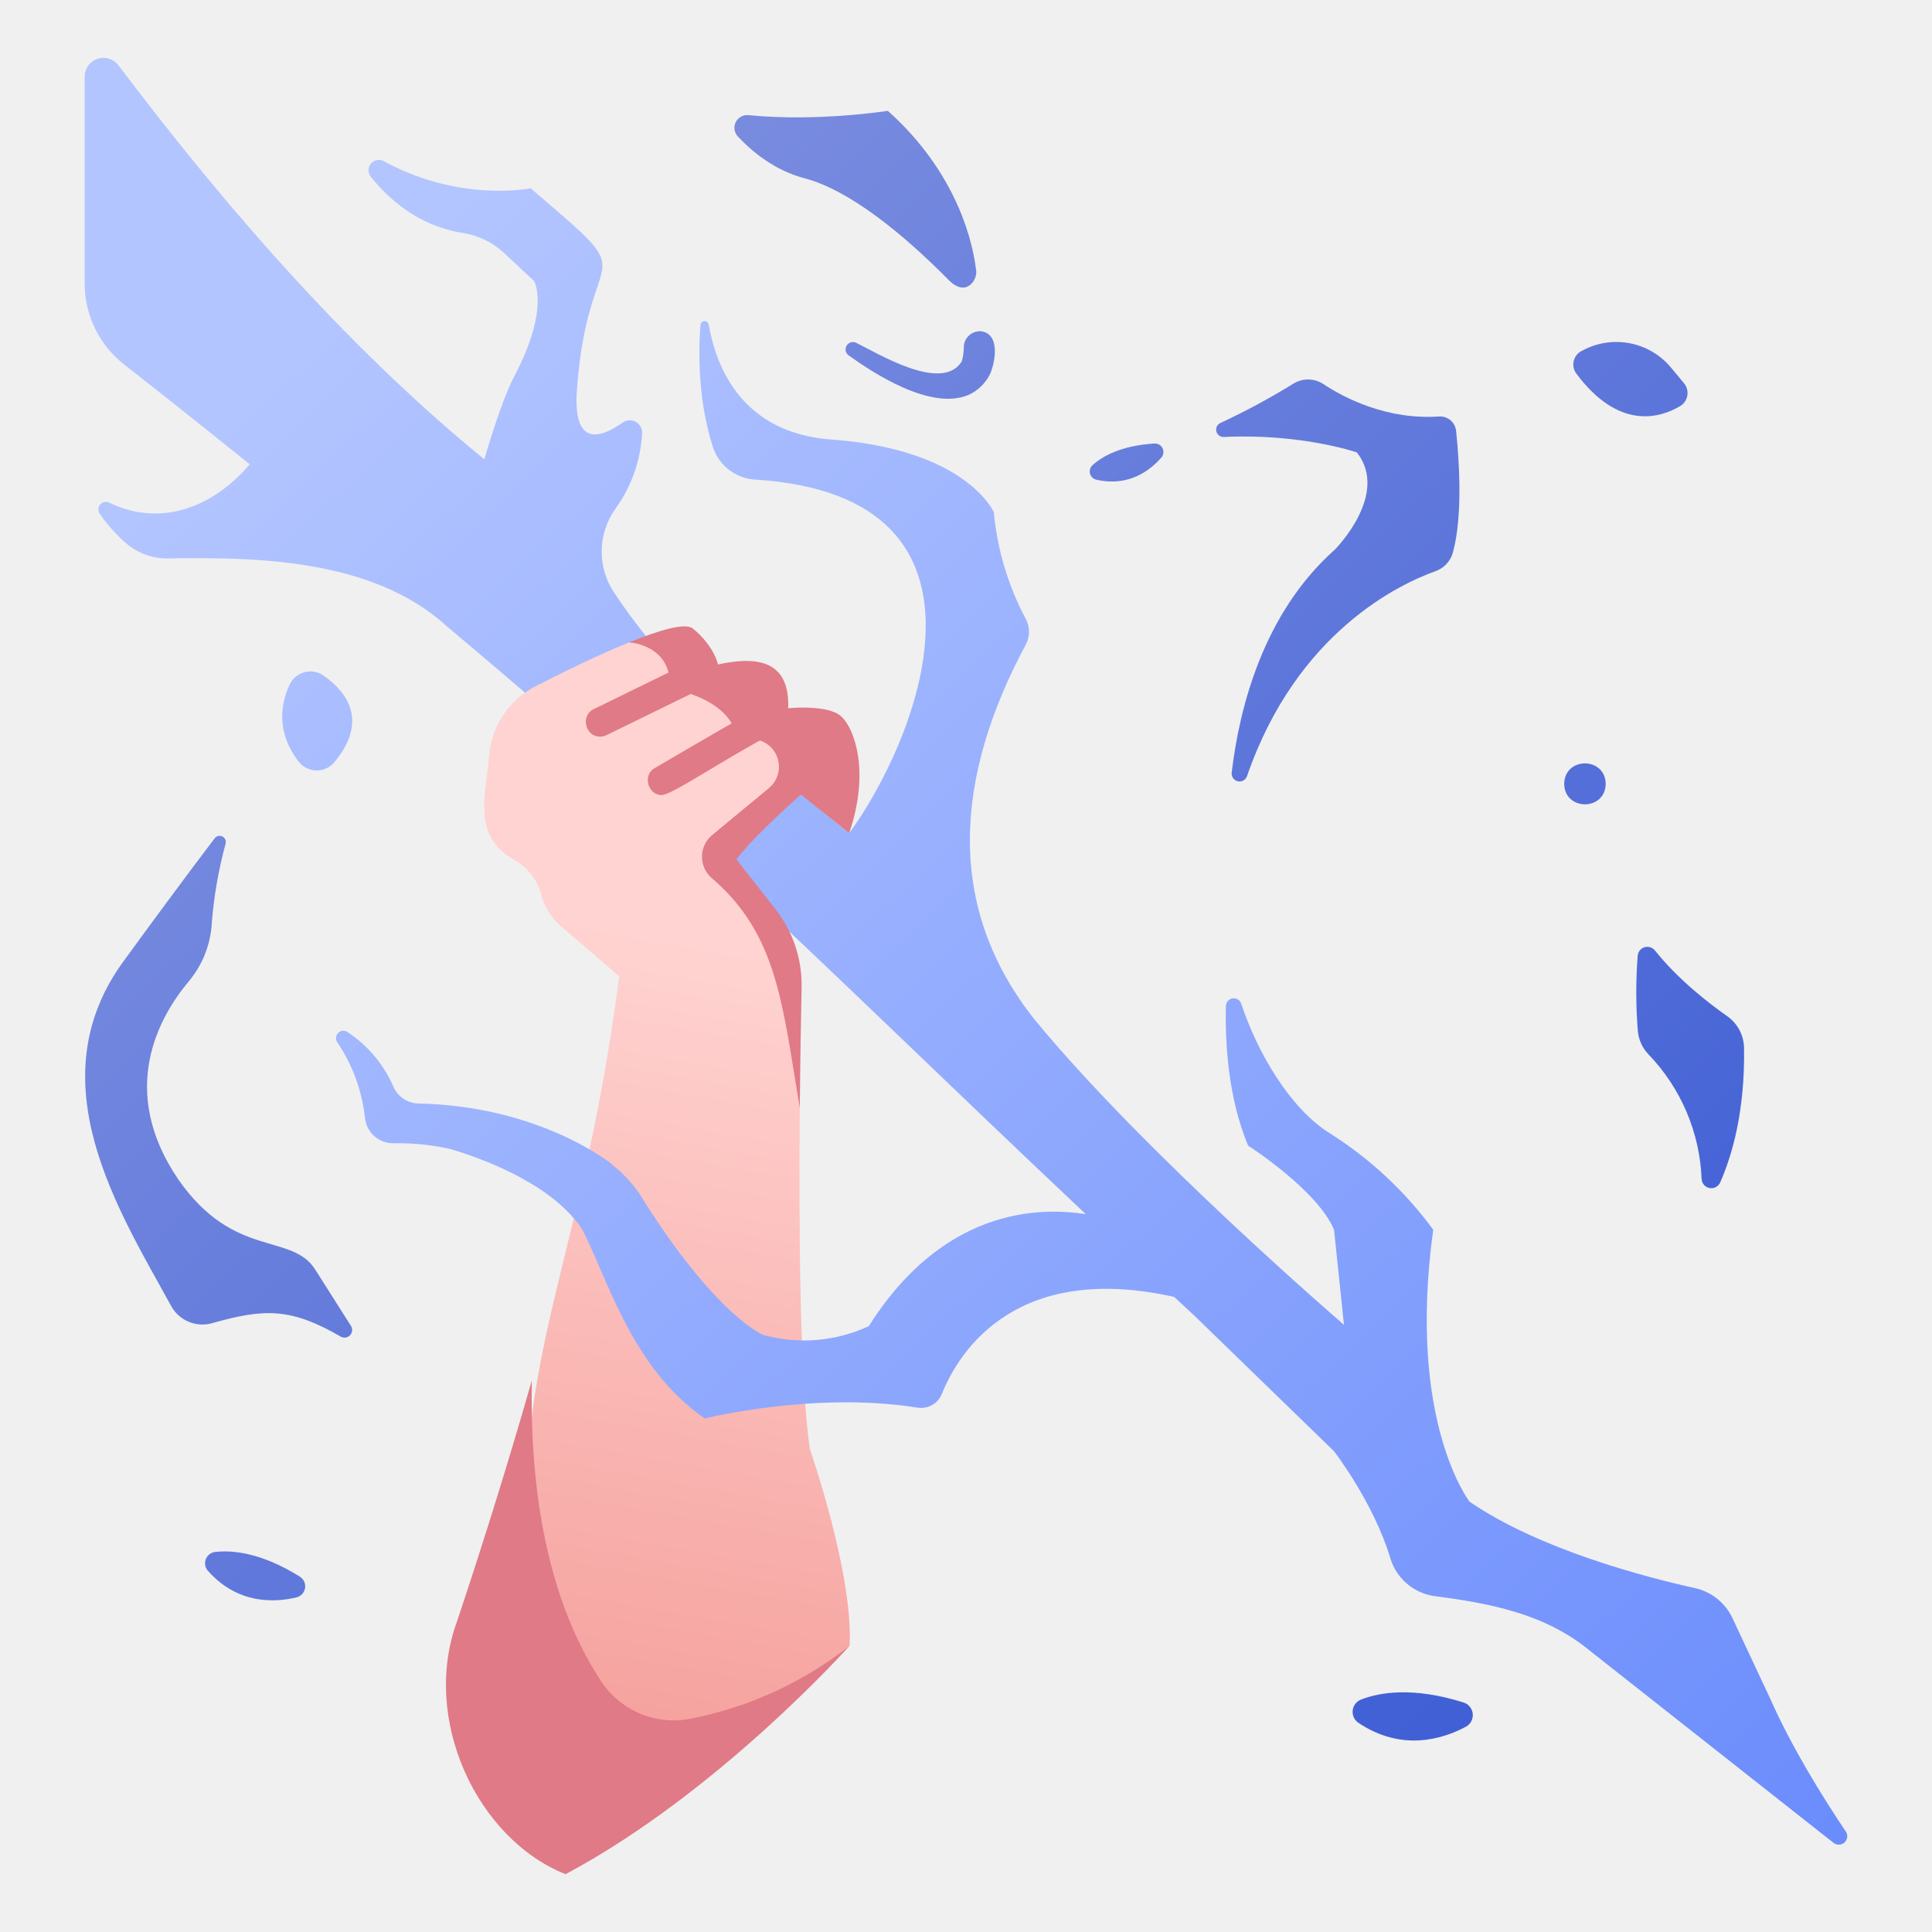
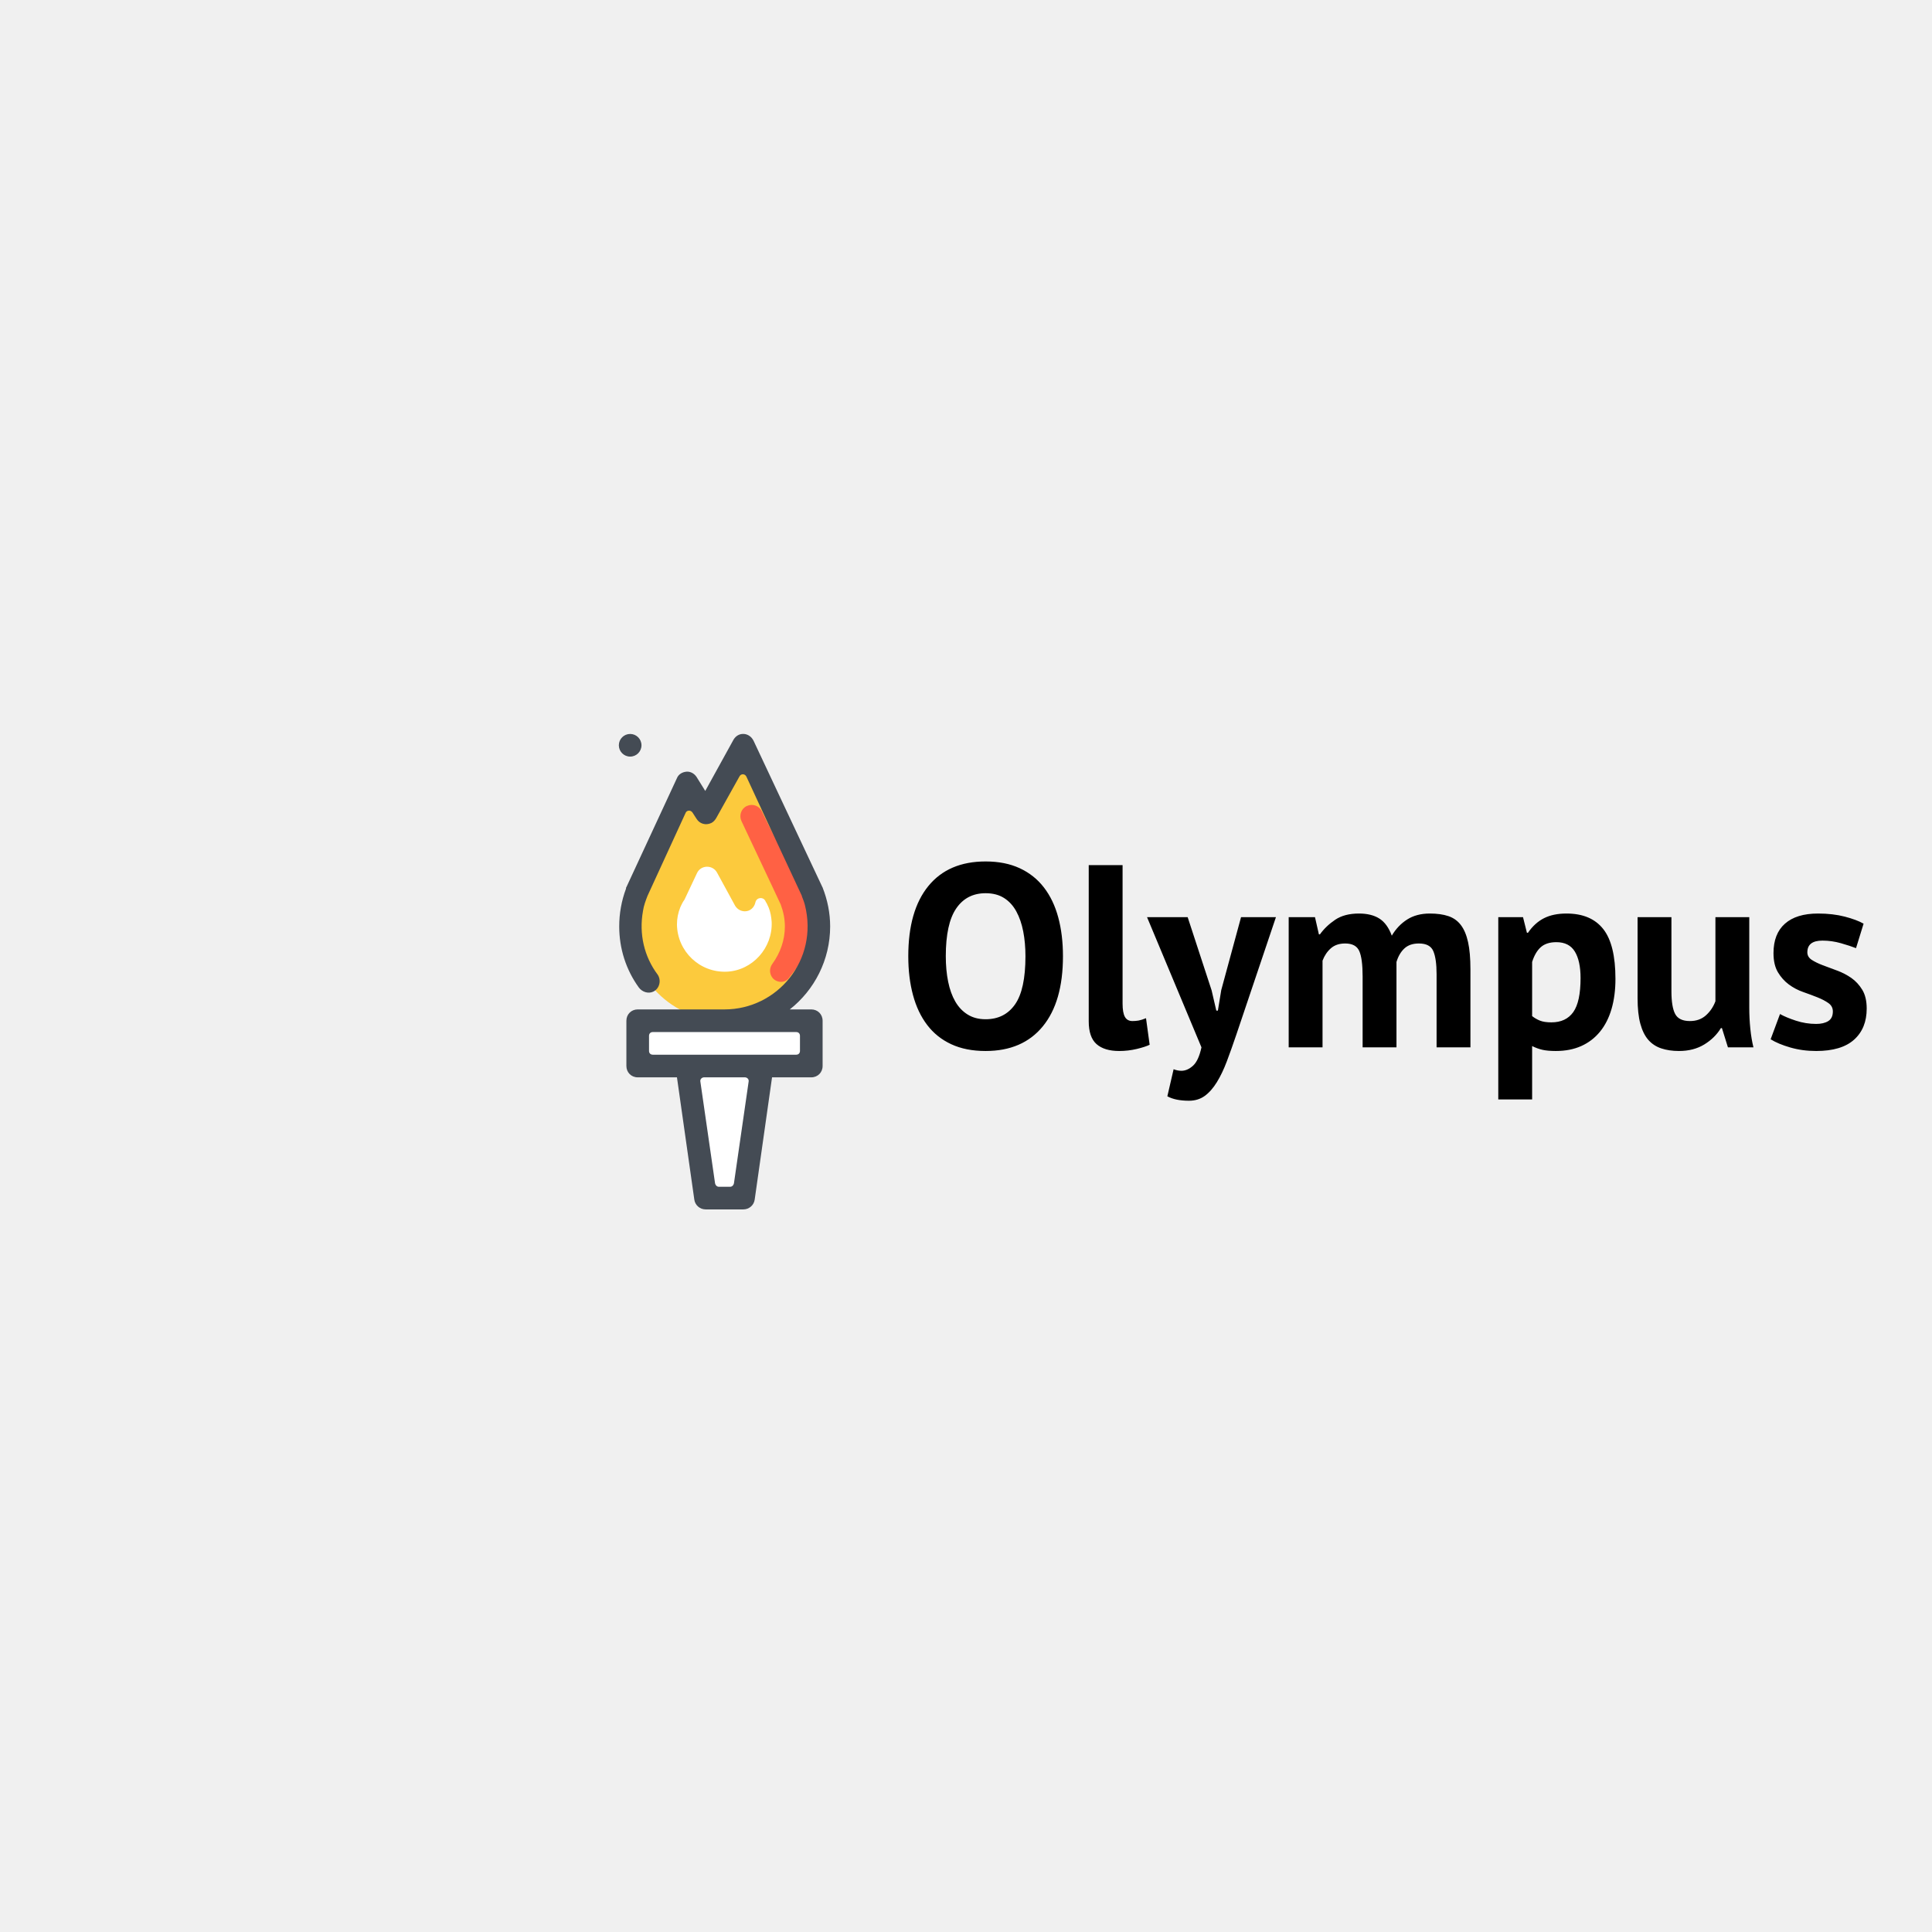
- <svg xmlns="http://www.w3.org/2000/svg" xmlns:xlink="http://www.w3.org/1999/xlink" viewBox="0 0 500 500" width="500px" height="500px">
-   <defs>
-     <linearGradient id="zo8szHbauJnNzJoYRuB8Fa" x1="171.387" x2="568.939" y1="-.167" y2="415.244" gradientUnits="userSpaceOnUse">
-       <stop offset="0" stop-color="#7d8fe0" />
-       <stop offset="1" stop-color="#3254d3" />
-     </linearGradient>
-     <linearGradient id="zo8szHbauJnNzJoYRuB8Fc" x1="185.628" x2="583.18" y1="-13.796" y2="401.615" xlink:href="#zo8szHbauJnNzJoYRuB8Fa" />
-     <linearGradient id="zo8szHbauJnNzJoYRuB8Fd" x1="253.172" x2="650.724" y1="-78.436" y2="336.975" xlink:href="#zo8szHbauJnNzJoYRuB8Fa" />
-     <linearGradient id="zo8szHbauJnNzJoYRuB8Fe" x1="175.747" x2="573.299" y1="-4.34" y2="411.071" xlink:href="#zo8szHbauJnNzJoYRuB8Fa" />
-     <linearGradient id="zo8szHbauJnNzJoYRuB8Ff" x1="-30.134" x2="367.418" y1="192.69" y2="608.101" xlink:href="#zo8szHbauJnNzJoYRuB8Fa" />
-     <linearGradient id="zo8szHbauJnNzJoYRuB8Fb" x1="89.466" x2="487.018" y1="78.232" y2="493.643" gradientUnits="userSpaceOnUse">
-       <stop offset="0" stop-color="#b3c5ff" />
-       <stop offset="1" stop-color="#688afc" />
-     </linearGradient>
-     <linearGradient id="zo8szHbauJnNzJoYRuB8Fg" x1="184.995" x2="147.106" y1="244.55" y2="456.726" gradientUnits="userSpaceOnUse">
-       <stop offset="0" stop-color="#ffd3d1" />
-       <stop offset="1" stop-color="#f59f9b" />
-     </linearGradient>
-     <linearGradient id="zo8szHbauJnNzJoYRuB8Fh" x1="38.893" x2="375.508" y1="142.156" y2="493.893" xlink:href="#zo8szHbauJnNzJoYRuB8Fb" />
-     <linearGradient id="zo8szHbauJnNzJoYRuB8Fi" x1="33.955" x2="431.508" y1="131.356" y2="546.767" xlink:href="#zo8szHbauJnNzJoYRuB8Fb" />
-     <linearGradient id="zo8szHbauJnNzJoYRuB8Fj" x1="154.033" x2="596.086" y1="1.787" y2="463.698" xlink:href="#zo8szHbauJnNzJoYRuB8Fa" />
-     <linearGradient id="zo8szHbauJnNzJoYRuB8Fk" x1="125.436" x2="650.563" y1="-94.678" y2="454.039" xlink:href="#zo8szHbauJnNzJoYRuB8Fa" />
-     <linearGradient id="zo8szHbauJnNzJoYRuB8Fl" x1="164.357" x2="595.725" y1="-13.419" y2="437.327" xlink:href="#zo8szHbauJnNzJoYRuB8Fa" />
-     <linearGradient id="zo8szHbauJnNzJoYRuB8Fm" x1="-.238" x2="397.314" y1="164.079" y2="579.49" xlink:href="#zo8szHbauJnNzJoYRuB8Fb" />
-     <linearGradient id="zo8szHbauJnNzJoYRuB8Fn" x1="-157.753" x2="422.517" y1="173.735" y2="780.071" xlink:href="#zo8szHbauJnNzJoYRuB8Fa" />
-     <linearGradient id="zo8szHbauJnNzJoYRuB8Fo" x1="-164.834" x2="509.228" y1="-110.813" y2="593.528" xlink:href="#zo8szHbauJnNzJoYRuB8Fa" />
-   </defs>
-   <path fill="url(#zo8szHbauJnNzJoYRuB8Fa)" d="M423.829,247.385a123.572,123.572,0,0,0,.055,19.589,10.058,10.058,0,0,0,2.763,5.915,49.327,49.327,0,0,1,13.729,32.189,2.515,2.515,0,0,0,4.809.942c3.162-7.195,6.436-18.63,6.172-34.838a10.254,10.254,0,0,0-4.389-8.22c-4.751-3.326-12.635-9.426-18.674-16.988A2.512,2.512,0,0,0,423.829,247.385Z" />
-   <path fill="url(#zo8szHbauJnNzJoYRuB8Fc)" d="M322.734,200.848a2.048,2.048,0,0,1-3.976-.887c2.015-16.968,8.232-41.3,26.67-57.691,0,0,14.31-14.31,5.724-25.185,0,0-14.3-4.953-34.446-3.994a1.9,1.9,0,0,1-.917-3.6A181.344,181.344,0,0,0,334.6,99.368a7.214,7.214,0,0,1,7.915.047c5.522,3.641,16.4,9.268,29.9,8.377a4.163,4.163,0,0,1,4.421,3.714c.752,7.119,1.818,21.818-.832,31.508a7.194,7.194,0,0,1-4.561,4.83C362.278,151.123,335.586,163.6,322.734,200.848Z" />
-   <path fill="url(#zo8szHbauJnNzJoYRuB8Fd)" d="M409.586,90.7a18.4,18.4,0,0,1,22.771,4.319l3.47,4.176a3.943,3.943,0,0,1-1.037,5.919c-5.36,3.163-15.9,6.2-26.838-8.421A3.945,3.945,0,0,1,409.586,90.7Z" />
-   <path fill="url(#zo8szHbauJnNzJoYRuB8Fe)" d="M193.682,29.8a3.289,3.289,0,0,0-2.712,5.54c3.788,4.036,9.595,8.782,17.2,10.782,11.88,3.126,25.838,14.7,37.365,26.363,4.469,4.523,7.389.024,7.108-2.37-1.308-11.119-7.246-27.48-22.873-41.425C229.766,28.686,211.635,31.564,193.682,29.8Z" />
-   <path fill="url(#zo8szHbauJnNzJoYRuB8Ff)" d="M32.223,248.426c6.928-9.511,15.337-20.934,23.335-31.48a1.605,1.605,0,0,1,2.832,1.377,111.614,111.614,0,0,0-3.574,20.491,25.7,25.7,0,0,1-5.877,15.056c-7.814,9.283-18.547,28.28-2.769,51.4,14.352,20.6,29.238,13.668,35.369,23.233l9.29,14.643a1.972,1.972,0,0,1-2.619,2.784c-12.868-7.438-19.65-7.387-33.364-3.481a9.217,9.217,0,0,1-10.416-4.217C30.837,313.421,9.032,279.721,32.223,248.426Z" />
-   <path fill="url(#zo8szHbauJnNzJoYRuB8Fb)" d="M458.194,439.756l-9.836-20.985A14.092,14.092,0,0,0,438.641,411c-12.641-2.8-40.307-9.978-58.31-22.361,0,0-16.257-20.755-9.412-70.383a97.858,97.858,0,0,0-26.635-24.875c-10.374-6.394-18.911-21.023-23.053-33.627a2.032,2.032,0,0,0-3.962.587c-.245,10.132.659,23.936,5.734,36.138,0,0,17.969,11.511,22.247,21.777l2.567,24.6s-51.393-44.187-79.871-78.752c-23.551-29.454-20.787-63.1-2.487-97.262a7.036,7.036,0,0,0-.017-6.711,73.167,73.167,0,0,1-8.238-27.552s-6.93-16.257-42.011-18.824c-22.976-1.681-29.8-18.409-31.779-29.754a1.082,1.082,0,0,0-2.146.1c-.6,8.126-.473,19.9,3.212,31.554a12.268,12.268,0,0,0,10.992,8.465c68.42,4.316,41.074,68.771,24.29,91.5,0,0-40.429-31.324-60.888-62.336a19.1,19.1,0,0,1,.484-21.741,36.6,36.6,0,0,0,6.812-19.407,3.187,3.187,0,0,0-5.026-2.776c-5.336,3.8-12.963,6.78-11.836-8.44,2.819-40.407,18.653-25.944-11.979-52.193,0,0-18.221,3.77-37.973-7a2.68,2.68,0,0,0-3.409,4c4.848,6.057,12.562,12.77,23.7,14.534a20.454,20.454,0,0,1,10.793,5.194l7.745,7.228s4.278,6.846-5.134,24.814c-3.6,6.875-7.7,21.391-7.7,21.391C92.632,92.17,61.188,57.427,30.662,16.9A4.869,4.869,0,0,0,21.91,19.84V73.351a26.627,26.627,0,0,0,10.209,20.97c7.538,5.9,18.84,14.825,32.508,25.829-9.391,11.1-23.031,16.422-36.384,9.919a1.946,1.946,0,0,0-2.439,2.869,40.431,40.431,0,0,0,6.952,7.766,16.219,16.219,0,0,0,10.868,3.814c21.244-.3,52.613-.3,72.109,17.655,77.681,65.1,110.039,101.105,193.374,178.328l36.143,35.082s10.291,13.318,14.579,27.733a13.958,13.958,0,0,0,11.227,9.723c14.579,1.918,28.774,4.533,40.5,14.248l62.969,49.645a2.185,2.185,0,0,0,3.174-2.925C471.682,465.059,463.793,452.354,458.194,439.756Z" />
-   <path fill="url(#zo8szHbauJnNzJoYRuB8Fg)" d="M206.992,286.73c-.273,30.985-.019,70.544,2.6,88.3,0,0,11.31,32.387,10.282,50.894,0,0-33.11,26.97-72.694,48.048-25.943-117.654.2-121.777,13.06-221.294l-15.315-13.188a16.164,16.164,0,0,1-5-8.512,14.772,14.772,0,0,0-7.023-8.543c-11.067-6.379-7-17.123-6.282-27.326a22.246,22.246,0,0,1,11.971-17.5c6.959-3.566,16.179-8.091,24.14-11.331L177.9,167.7c4.568,6.552,10.449,11.863,19.232,14.424l15.533,14.424-16.643,14.424L187.52,221.33l14.794,20.711Z" />
-   <path fill="url(#zo8szHbauJnNzJoYRuB8Fh)" d="M74.941,177.214c-2.22,4.77-3.641,12.125,2.368,19.907a5.919,5.919,0,0,0,9.17.192c4.437-5.226,8.868-14.219-2.7-22.456A5.952,5.952,0,0,0,74.941,177.214Z" />
-   <path fill="url(#zo8szHbauJnNzJoYRuB8Fi)" d="M289.83,316.521s-38-16.027-64.99,26.693a39.8,39.8,0,0,1-27.284,2.274s-12.364-4.783-32.211-36.758c-11.111-16.2-33.556-17.346-47.795-16.08a2.483,2.483,0,0,0-.5,4.844c10.507,3.247,25.919,9.572,33.327,20.2,6.449,11.647,12.551,36.026,32.018,49.4,0,0,28.343-7.086,55.1-2.791a5.778,5.778,0,0,0,6.253-3.565c4.274-10.6,19.279-35.6,63.321-24.339Z" />
-   <path fill="url(#zo8szHbauJnNzJoYRuB8Fj)" d="M221.717,88.792c5.306,2.556,22.049,12.942,27.181,4.759a12.939,12.939,0,0,0,.527-3.662,4.179,4.179,0,0,1,4.466-4.159c5.466.735,3.332,9.16,2.216,11.309a11.619,11.619,0,0,1-5.457,5.173c-9.789,4.111-24.589-5.623-31.071-10.275A1.905,1.905,0,0,1,221.717,88.792Z" />
-   <path fill="#e07a86" d="M155.329,190.635c-3.855.082-5.212-5.451-1.651-7.12l23.891-11.693c4.456-2.092,7.693,4.492,3.3,6.737l-23.891,11.693A3.734,3.734,0,0,1,155.329,190.635Z" />
-   <path fill="#e07a86" d="M171.363,205.76c-3.659.137-5.2-5.189-1.91-6.981.148-.087,14.879-8.778,26.217-15.164a3.75,3.75,0,0,1,3.68,6.535C186.066,197.309,174.185,205.489,171.363,205.76Z" />
-   <path fill="url(#zo8szHbauJnNzJoYRuB8Fk)" d="M415.555,202.859c-.12,7.064-10.628,7.063-10.748,0C404.928,195.8,415.436,195.8,415.555,202.859Z" />
-   <path fill="#e07a86" d="M173.345,178.145s16.447,2.548,17.374,13.436a19.149,19.149,0,0,1,3.941-.313,7.175,7.175,0,0,1,4.314,12.708L184.323,216.1a7.287,7.287,0,0,0-.254,11.032c17.2,14.666,18.365,32.708,22.923,59.6.11-12.416.3-23.457.464-31.164a31.751,31.751,0,0,0-6.756-20.247L190.56,222.38c5.311-6.825,16.725-16.747,16.725-16.747l12.477,9.989c5.421-15.848,1.439-27.016-2.043-30.21s-13.741-2.114-13.741-2.114c.5-13.268-9.344-13.253-18.17-11.333,0,0-.909-4.736-6.5-9.305-1.908-1.561-8.522.353-16.4,3.547C166.144,166.616,173.9,168.59,173.345,178.145Z" />
-   <path fill="#e07a86" d="M219.874,425.922A96.134,96.134,0,0,1,178.9,444.763a22.5,22.5,0,0,1-23.242-9.521c-15.478-23.343-18.509-54.357-18.017-78-7.174,25.11-14.447,47.658-19.326,62.266-9.393,25.36,5.092,56.387,28.044,65.531C185.944,463.964,219.874,425.922,219.874,425.922Z" />
-   <path fill="url(#zo8szHbauJnNzJoYRuB8Fl)" d="M282.753,120.377c2.455-2.217,7.25-5.051,15.992-5.59a2.194,2.194,0,0,1,1.826,3.617c-2.971,3.405-8.536,7.662-16.884,5.729A2.189,2.189,0,0,1,282.753,120.377Z" />
-   <path fill="url(#zo8szHbauJnNzJoYRuB8Fm)" d="M158.418,301.341s-18.334-15.079-50.11-15.756a7.235,7.235,0,0,1-6.459-4.271,32.289,32.289,0,0,0-12-14.269,1.9,1.9,0,0,0-2.585,2.66,43.306,43.306,0,0,1,7.193,19.582,7.273,7.273,0,0,0,7.357,6.58,61.94,61.94,0,0,1,34.874,9.979Z" />
-   <path fill="url(#zo8szHbauJnNzJoYRuB8Fn)" d="M55.687,401.645c4.42-.511,11.886.131,21.879,6.37a2.951,2.951,0,0,1-.826,5.388c-5.912,1.408-15.333,1.722-22.964-6.916A2.944,2.944,0,0,1,55.687,401.645Z" />
-   <path fill="url(#zo8szHbauJnNzJoYRuB8Fo)" d="M352.253,439.836c4.818-1.87,13.4-3.337,26.46.745a3.428,3.428,0,0,1,.652,6.3c-6.233,3.316-16.729,6.432-27.841-1.04A3.42,3.42,0,0,1,352.253,439.836Z" />
+ <svg xmlns="http://www.w3.org/2000/svg" viewBox="0,0,256,256" width="512px" height="512px">
+   <g transform="translate(96,96) scale(0.25,0.25)">
+     <g fill="none" fill-rule="nonzero" stroke="none" stroke-width="1" stroke-linecap="butt" stroke-linejoin="miter" stroke-miterlimit="10" stroke-dasharray="" stroke-dashoffset="0" font-family="none" font-weight="none" font-size="none" text-anchor="none" style="mix-blend-mode: normal">
+       <g transform="translate(-128,3.01083) scale(2,2)">
+         <path d="M40.7,42.9v0l13.3,-28.9l5,8l10,-18c0,0 17.9,37.8 18.2,38.8v0c1.1,2.8 1.8,5.9 1.8,9.2c0,13.8 -11.2,25 -25,25c-13.8,0 -25,-11.2 -25,-25c0,-3.2 0.6,-6.3 1.7,-9.1z" fill="#fcca3d" />
+         <path d="M79,66.7c-0.6,0 -1.3,-0.2 -1.8,-0.6c-1.3,-1 -1.5,-2.9 -0.5,-4.2c2.1,-2.9 3.3,-6.3 3.3,-9.9c0,-2 -0.4,-3.9 -1.1,-5.8c-0.3,-0.6 -2.3,-5 -10.4,-22.1c-0.7,-1.5 -0.1,-3.3 1.4,-4c1.5,-0.7 3.3,-0.1 4,1.4c6.5,13.7 12,21.2 12.4,22.3c0,0 0,0.1 0.1,0.1c1,2.6 1.5,5.3 1.5,8c0,5 -3.6,9.6 -6.7,13.6c-0.5,0.8 -1.4,1.2 -2.2,1.2z" fill="#ff6144" />
+         <path d="M64.6,64c6.8,-0.3 12.2,-6.3 11.9,-13.2c-0.1,-1.3 -0.3,-2.6 -0.8,-3.8c-0.3,-0.6 -0.5,-1.2 -0.7,-1.4l-0.2,-0.4v0c-0.6,-1.1 -2.3,-0.9 -2.6,0.4v0c-0.3,1.4 -1.4,2.4 -2.8,2.4c-1,0 -2,-0.5 -2.6,-1.5l-4.8,-8.8c-1.2,-2.1 -4.3,-2 -5.3,0.2l-3.3,7l-0.4,0.6c-0.2,0.4 -0.5,0.9 -0.7,1.4c-0.6,1.5 -0.9,3 -0.9,4.6c0.1,7.1 6,12.8 13.2,12.5zM69,124h-10l-5,-35h20zM41,77h46v12h-46z" fill="#ffffff" />
+         <path d="M87,74h-5.7c6.5,-5.1 10.7,-13.1 10.7,-22c0,-3.5 -0.7,-7 -2,-10.3c0,-0.1 -0.1,-0.1 -0.1,-0.2c-1.2,-2.6 -14.1,-29.9 -18.2,-38.7c-0.5,-1 -1.4,-1.7 -2.5,-1.8c-1.2,-0.1 -2.2,0.5 -2.8,1.5l-7.5,13.6l-2.3,-3.7c-0.6,-0.9 -1.6,-1.5 -2.7,-1.4c-1.1,0.1 -2.1,0.7 -2.5,1.7l-13.4,28.9c-0.1,0.1 -0.1,0.2 -0.1,0.4c-1.2,3.2 -1.8,6.6 -1.8,10c0,5.9 1.8,11.5 5.2,16.2c0.9,1.2 2.5,1.7 3.8,1.1c1.7,-0.8 2.2,-3 1.2,-4.5c-3.6,-4.8 -5,-10.8 -3.9,-16.9c0.2,-1.4 0.7,-2.7 1.2,-4v0l10.1,-22c0.3,-0.7 1.3,-0.8 1.8,-0.1l1.1,1.7c0.8,1.3 2.4,1.8 3.9,1.1c0.6,-0.3 1,-0.8 1.3,-1.3l6.2,-11.1c0.4,-0.7 1.4,-0.7 1.8,0.1c6.5,14.1 14.3,30.7 14.7,31.6v0.1c0.3,0.8 0.6,1.5 0.8,2.3c3.7,14.6 -7.3,27.7 -21.3,27.7h-23c-1.7,0 -3,1.3 -3,3v12c0,1.7 1.3,3 3,3h10.4l4.6,32.4c0.2,1.5 1.5,2.6 3,2.6h10c1.5,0 2.8,-1.1 3,-2.6l4.6,-32.4h10.4c1.7,0 3,-1.3 3,-3v-12c0,-1.7 -1.3,-3 -3,-3zM65.5,121h-3c-0.5,0 -0.9,-0.4 -1,-0.9l-3.9,-27c-0.1,-0.6 0.4,-1.1 1,-1.1h10.8c0.6,0 1.1,0.5 1,1.1l-3.9,27c-0.1,0.5 -0.5,0.9 -1,0.9zM83,86h-38c-0.6,0 -1,-0.4 -1,-1v-4c0,-0.6 0.4,-1 1,-1h38c0.6,0 1,0.4 1,1v4c0,0.6 -0.4,1 -1,1zM39,1c-1.657,0 -3,1.343 -3,3c0,1.657 1.343,3 3,3c1.657,0 3,-1.343 3,-3c0,-1.657 -1.343,-3 -3,-3z" fill="#444b54" />
+       </g>
+     </g>
+     <g fill="#000000" fill-rule="nonzero" stroke="none" stroke-width="1" stroke-linecap="butt" stroke-linejoin="miter" stroke-miterlimit="10" stroke-dasharray="" stroke-dashoffset="0" font-family="none" font-weight="none" font-size="none" text-anchor="none" style="mix-blend-mode: normal">
+       <g>
+         <path d="M97.41,122.82v0c0,-16.1 3.543,-28.497 10.63,-37.19c7.087,-8.693 17.207,-13.04 30.36,-13.04v0c6.9,0 12.927,1.197 18.08,3.59c5.153,2.387 9.43,5.79 12.83,10.21c3.407,4.413 5.937,9.703 7.59,15.87c1.66,6.16 2.49,13.013 2.49,20.56v0c0,16.1 -3.567,28.497 -10.7,37.19c-7.127,8.693 -17.223,13.04 -30.29,13.04v0c-6.993,0 -13.067,-1.197 -18.22,-3.59c-5.147,-2.387 -9.4,-5.79 -12.76,-10.21c-3.36,-4.413 -5.867,-9.703 -7.52,-15.87c-1.66,-6.16 -2.49,-13.013 -2.49,-20.56zM117.29,122.82v0c0,4.873 0.413,9.36 1.24,13.46c0.827,4.093 2.09,7.61 3.79,10.55c1.707,2.947 3.893,5.247 6.56,6.9c2.667,1.66 5.84,2.49 9.52,2.49v0c6.713,0 11.91,-2.623 15.59,-7.87c3.68,-5.247 5.52,-13.757 5.52,-25.53v0c0,-4.693 -0.39,-9.063 -1.17,-13.11c-0.78,-4.047 -2,-7.59 -3.66,-10.63c-1.653,-3.033 -3.813,-5.4 -6.48,-7.1c-2.667,-1.707 -5.933,-2.56 -9.8,-2.56v0c-6.713,0 -11.91,2.693 -15.59,8.08c-3.68,5.38 -5.52,13.82 -5.52,25.32zM210.99,74.52v73.42c0,3.22 0.413,5.563 1.24,7.03c0.827,1.473 2.16,2.21 4,2.21v0c1.107,0 2.19,-0.09 3.25,-0.27c1.053,-0.187 2.363,-0.603 3.93,-1.25v0l1.93,14.08c-1.473,0.733 -3.727,1.47 -6.76,2.21c-3.04,0.733 -6.17,1.1 -9.39,1.1v0c-5.24,0 -9.24,-1.217 -12,-3.65c-2.76,-2.44 -4.14,-6.467 -4.14,-12.08v0v-82.8zM245.49,102.12l12.69,38.78l2.49,10.76h0.83l1.79,-10.9l10.49,-38.64h18.49l-20.98,62.24c-1.747,5.153 -3.423,9.867 -5.03,14.14c-1.613,4.28 -3.387,7.983 -5.32,11.11c-1.927,3.127 -4.063,5.543 -6.41,7.25c-2.347,1.7 -5.13,2.55 -8.35,2.55v0c-4.787,0 -8.607,-0.783 -11.46,-2.35v0l3.32,-14.35c1.38,0.553 2.76,0.83 4.14,0.83v0c2.113,0 4.16,-0.897 6.14,-2.69c1.973,-1.793 3.467,-5.037 4.48,-9.73v0l-28.84,-69zM356.16,171.12h-17.94v-37.54c0,-6.347 -0.597,-10.853 -1.79,-13.52c-1.193,-2.667 -3.677,-4 -7.45,-4v0c-3.127,0 -5.657,0.85 -7.59,2.55c-1.933,1.7 -3.407,3.887 -4.42,6.56v0v45.95h-17.94v-69h13.94l2.07,9.11h0.55c2.12,-2.947 4.813,-5.523 8.08,-7.73c3.26,-2.207 7.467,-3.31 12.62,-3.31v0c4.42,0 8.033,0.897 10.84,2.69c2.8,1.793 4.983,4.807 6.55,9.04v0c2.113,-3.587 4.827,-6.44 8.14,-8.56c3.313,-2.113 7.317,-3.17 12.01,-3.17v0c3.86,0 7.15,0.46 9.87,1.38c2.713,0.92 4.92,2.507 6.62,4.76c1.7,2.253 2.963,5.267 3.79,9.04c0.833,3.773 1.25,8.557 1.25,14.35v0v41.4h-17.94v-38.78c0,-5.427 -0.577,-9.497 -1.73,-12.21c-1.147,-2.713 -3.7,-4.07 -7.66,-4.07v0c-3.22,0 -5.773,0.873 -7.66,2.62c-1.887,1.747 -3.29,4.14 -4.21,7.18v0zM410.12,198.72v-96.6h13.11l2.07,8.28h0.55c2.393,-3.493 5.223,-6.07 8.49,-7.73c3.267,-1.653 7.247,-2.48 11.94,-2.48v0c8.647,0 15.133,2.737 19.46,8.21c4.32,5.473 6.48,14.283 6.48,26.43v0c0,5.887 -0.69,11.197 -2.07,15.93c-1.38,4.74 -3.427,8.767 -6.14,12.08c-2.713,3.313 -6.023,5.843 -9.93,7.59c-3.913,1.747 -8.4,2.62 -13.46,2.62v0c-2.853,0 -5.2,-0.207 -7.04,-0.62c-1.84,-0.413 -3.68,-1.08 -5.52,-2v0v28.29zM440.9,115.37v0c-3.5,0 -6.24,0.873 -8.22,2.62c-1.973,1.747 -3.513,4.37 -4.62,7.87v0v28.7c1.287,1.013 2.69,1.82 4.21,2.42c1.52,0.593 3.52,0.89 6,0.89v0c5.153,0 9.02,-1.817 11.6,-5.45c2.573,-3.633 3.86,-9.637 3.86,-18.01v0c0,-6.073 -1.013,-10.763 -3.04,-14.07c-2.02,-3.313 -5.283,-4.97 -9.79,-4.97zM483.95,102.12h17.94v39.19c0,5.613 0.667,9.663 2,12.15c1.333,2.48 3.933,3.72 7.8,3.72v0c3.407,0 6.237,-1.01 8.49,-3.03c2.253,-2.027 3.93,-4.513 5.03,-7.46v0v-44.57h17.94v48.02c0,3.773 0.187,7.477 0.56,11.11c0.367,3.633 0.917,6.923 1.65,9.87v0h-13.52l-3.18,-10.21h-0.55c-2.113,3.493 -5.057,6.39 -8.83,8.69c-3.773,2.3 -8.237,3.45 -13.39,3.45v0c-3.493,0 -6.62,-0.46 -9.38,-1.38c-2.76,-0.92 -5.06,-2.437 -6.9,-4.55c-1.84,-2.12 -3.243,-4.973 -4.21,-8.56c-0.967,-3.587 -1.45,-8.093 -1.45,-13.52v0zM587.45,152.08v0c0,-1.84 -0.78,-3.313 -2.34,-4.42c-1.567,-1.107 -3.5,-2.12 -5.8,-3.04c-2.3,-0.92 -4.83,-1.863 -7.59,-2.83c-2.76,-0.96 -5.29,-2.293 -7.59,-4c-2.3,-1.7 -4.233,-3.86 -5.8,-6.48c-1.56,-2.627 -2.34,-6.01 -2.34,-10.15v0c0,-6.807 2.023,-12.003 6.07,-15.59c4.047,-3.587 9.89,-5.38 17.53,-5.38v0c5.24,0 9.977,0.55 14.21,1.65c4.233,1.107 7.547,2.35 9.94,3.73v0l-4.01,12.97c-2.113,-0.827 -4.78,-1.7 -8,-2.62c-3.22,-0.92 -6.487,-1.38 -9.8,-1.38v0c-5.333,0 -8,2.07 -8,6.21v0c0,1.653 0.78,2.987 2.34,4c1.567,1.013 3.5,1.957 5.8,2.83c2.3,0.873 4.83,1.817 7.59,2.83c2.76,1.013 5.29,2.323 7.59,3.93c2.3,1.613 4.233,3.707 5.8,6.28c1.56,2.58 2.34,5.893 2.34,9.94v0c0,6.993 -2.23,12.49 -6.69,16.49c-4.46,4 -11.153,6 -20.08,6v0c-4.873,0 -9.45,-0.62 -13.73,-1.86c-4.28,-1.24 -7.753,-2.69 -10.42,-4.35v0l4.97,-13.38c2.113,1.193 4.92,2.367 8.42,3.52c3.493,1.147 7.08,1.72 10.76,1.72v0c2.667,0 4.807,-0.507 6.42,-1.52c1.607,-1.013 2.41,-2.713 2.41,-5.1z" />
+       </g>
+     </g>
+   </g>
</svg>
